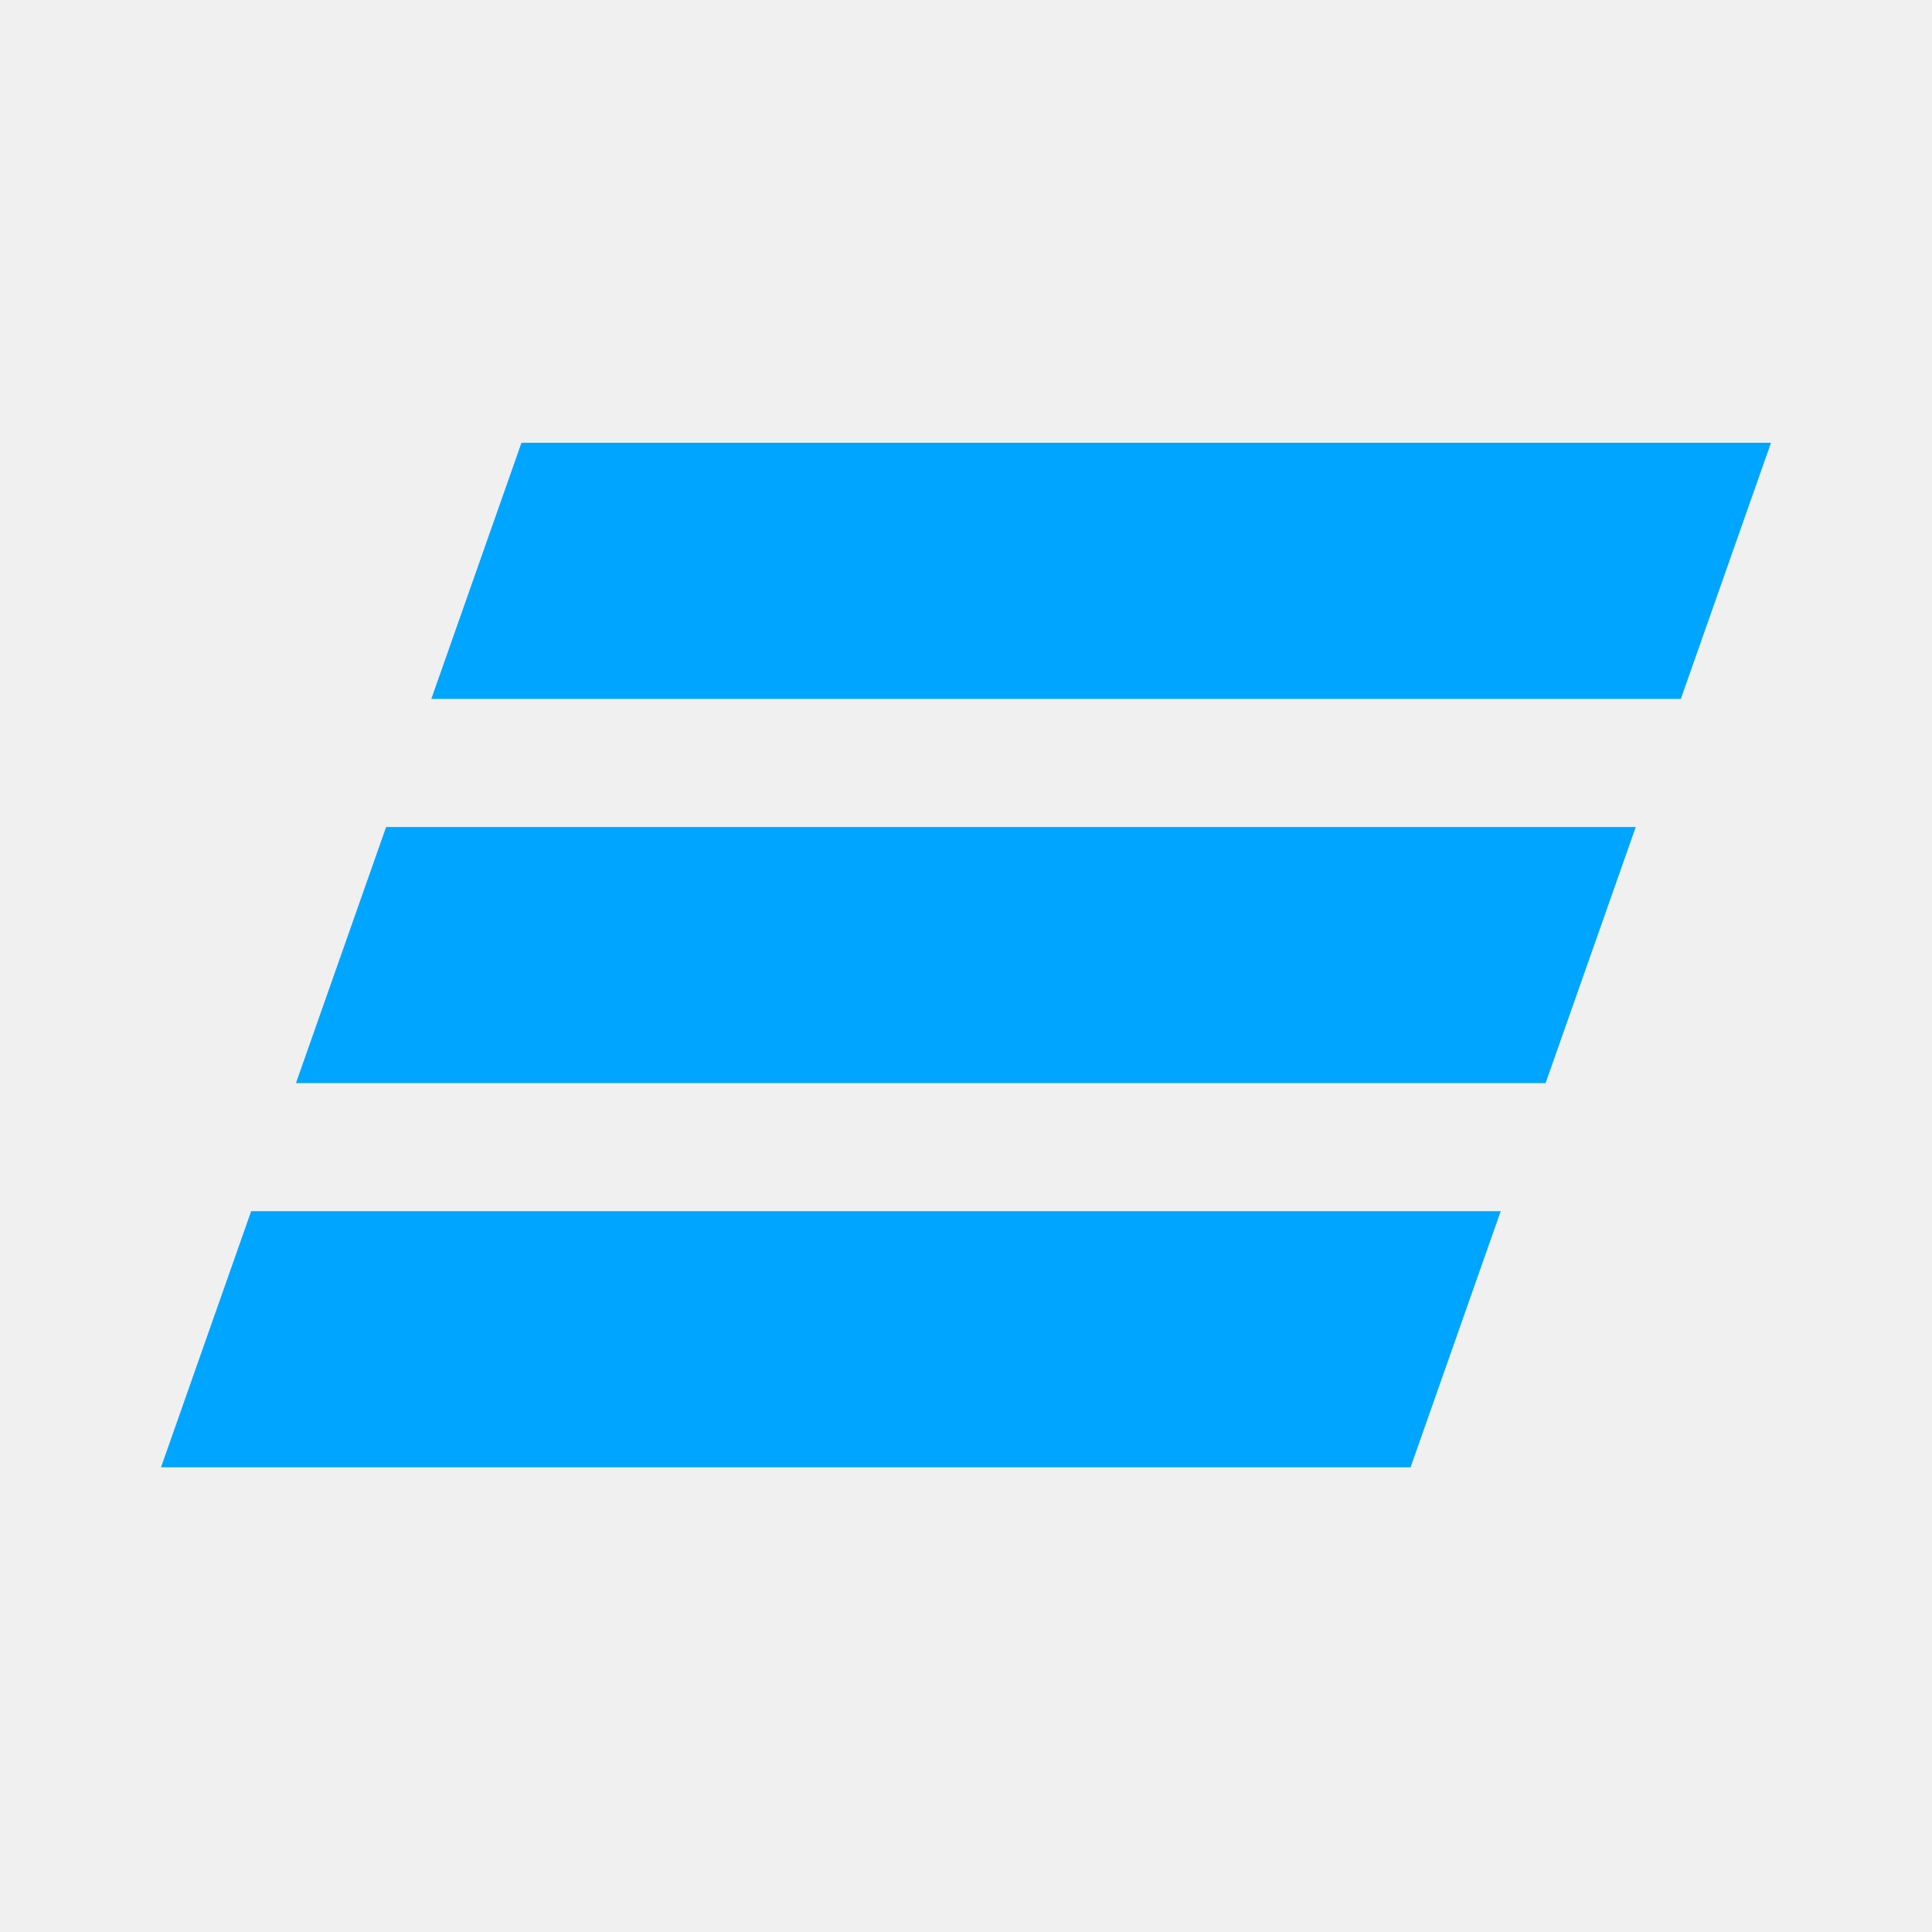
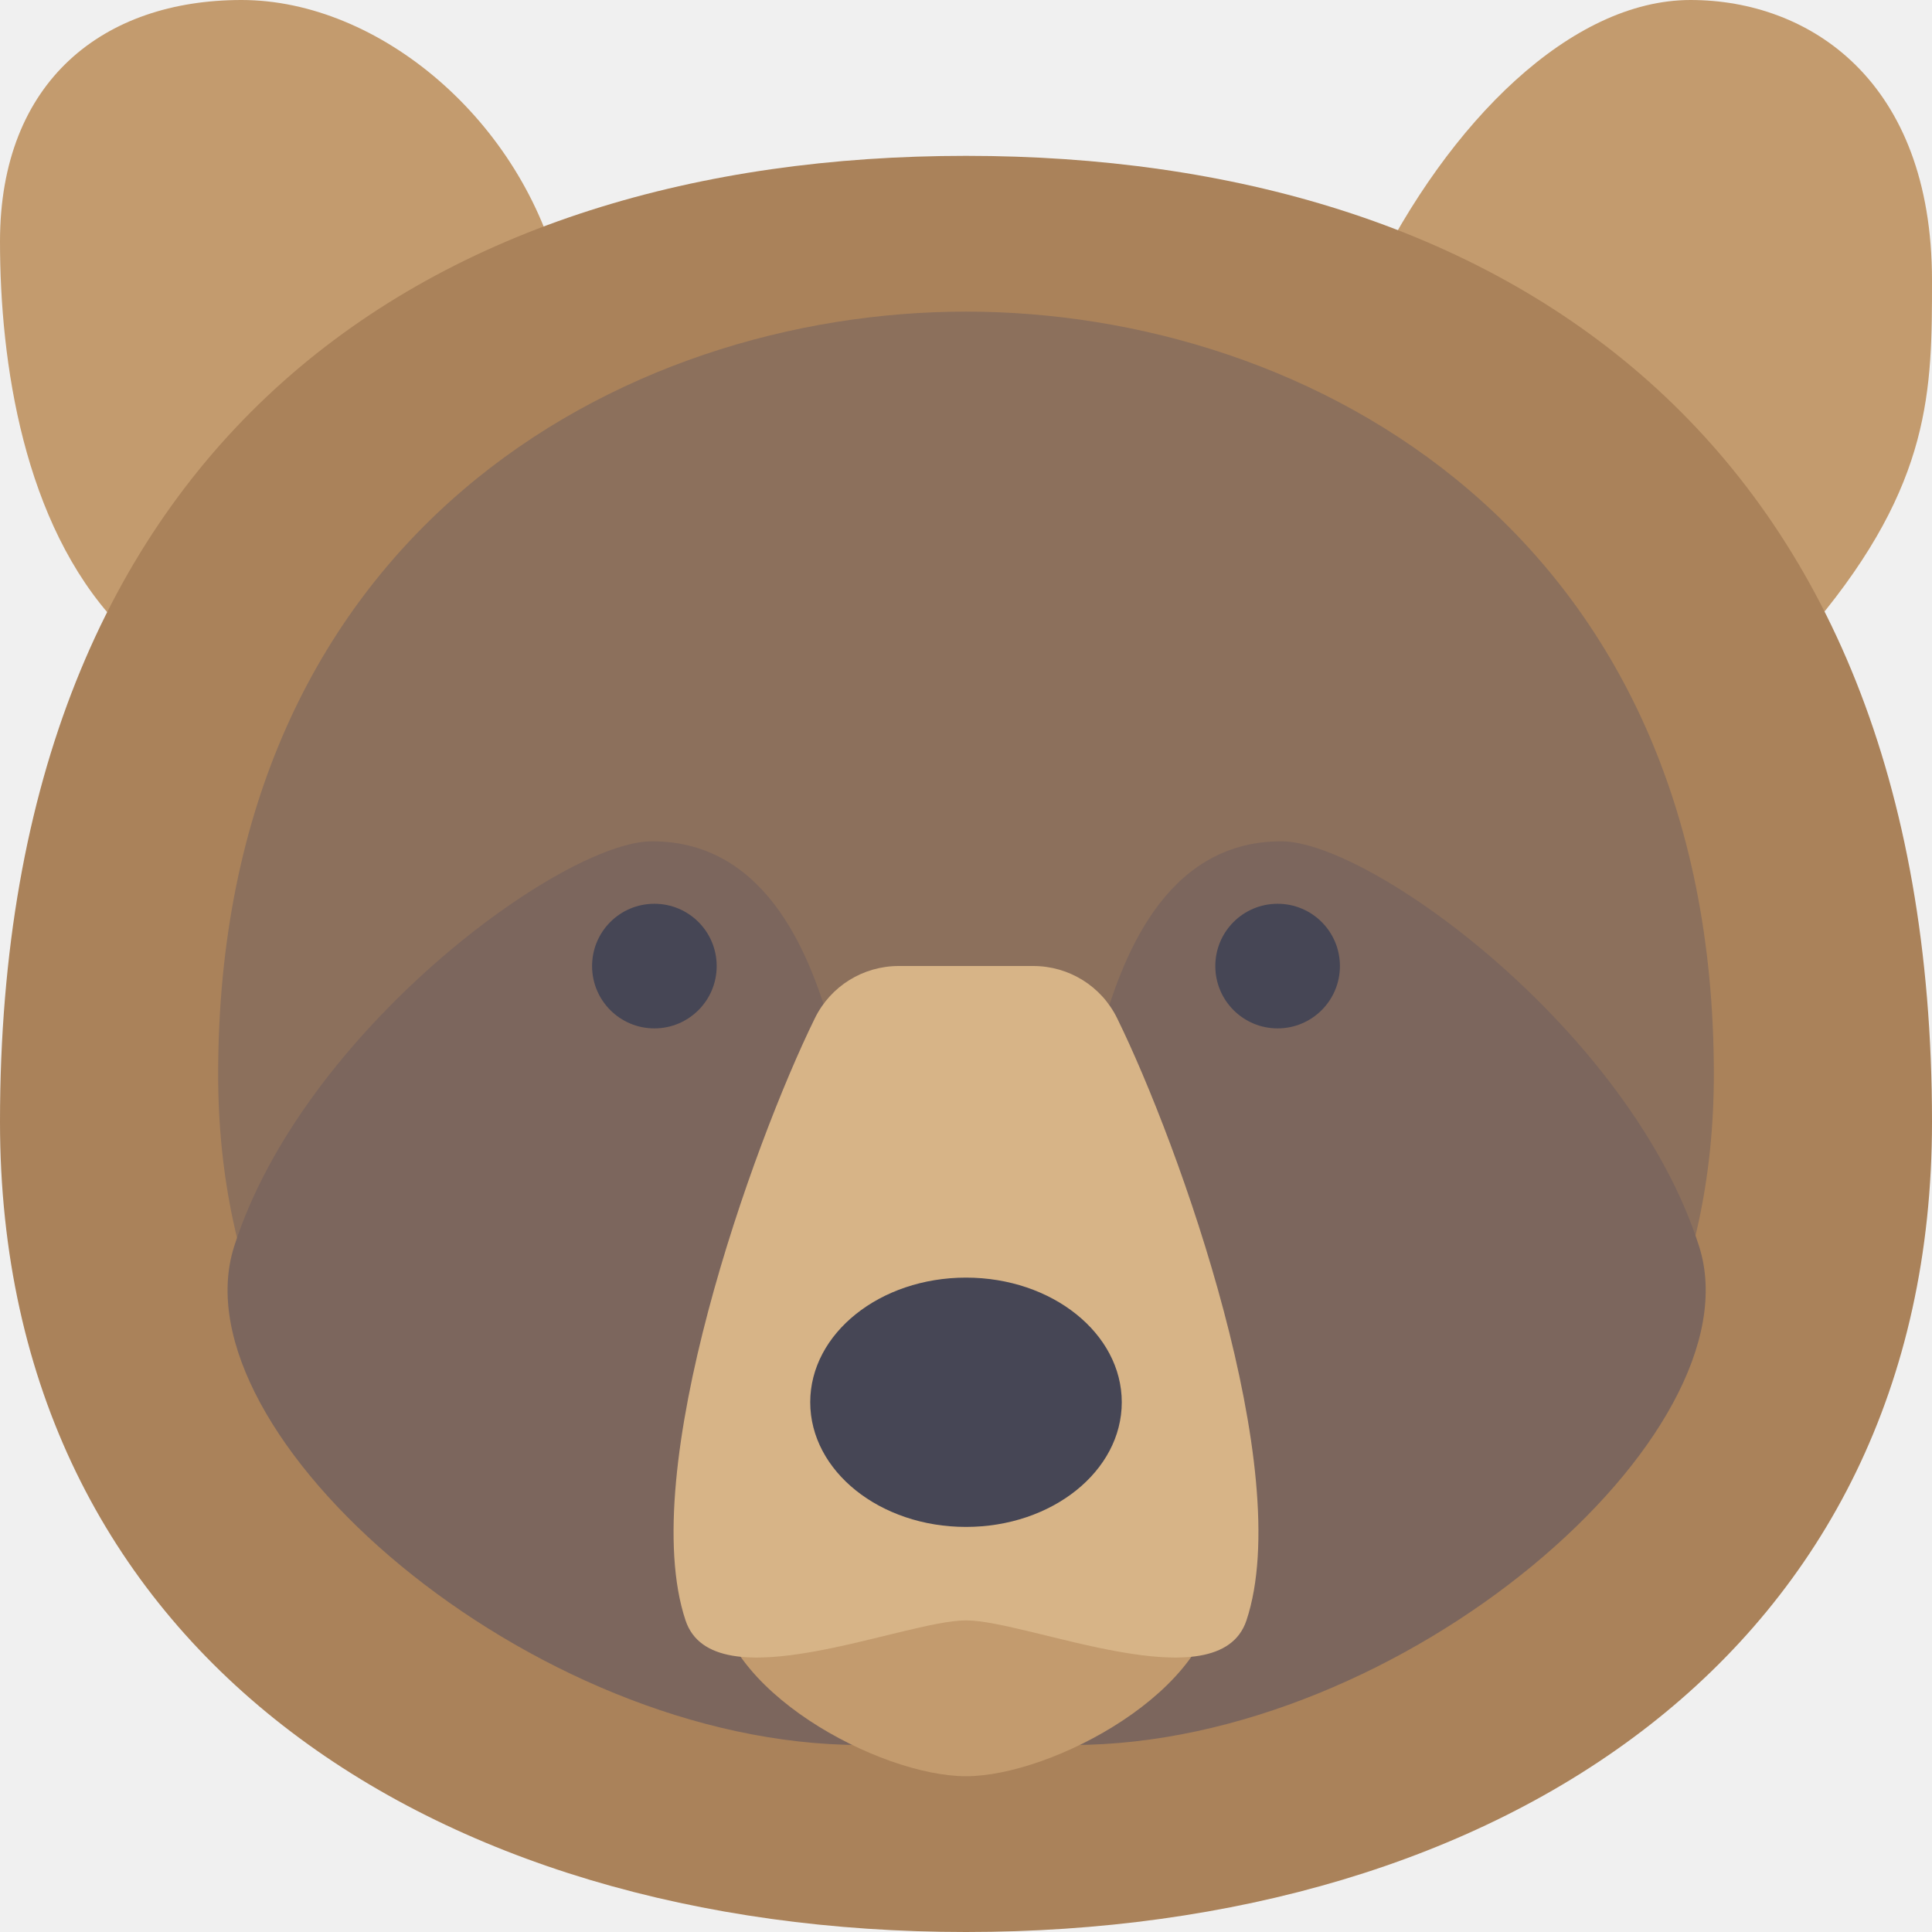
- <svg xmlns="http://www.w3.org/2000/svg" fill="none" viewBox="0 0 48 48" size="32" class="wngbyf-0 dRVYaj">
-   <path fill="#00A5FF" fill-rule="evenodd" d="M41.76 17.364H10.716L12.956 11H44l-2.24 6.364zm-1.12 3.182H9.593l-2.24 6.363H38.4l2.24-6.363zm-3.355 9.545H6.24L4 36.455h31.045l2.24-6.364z" clip-rule="evenodd" />
+ <svg xmlns="http://www.w3.org/2000/svg" width="24" height="24" viewBox="0 0 24 24" fill="none">
+   <g clip-path="url(#clip0_159_381)">
+     <path d="M17.032 3.484C18 1.5 19.523 0 21 0C22.477 0 24 1 24 3.484C24 4.838 24 6 22.546 7.742L17.032 3.484Z" fill="#C39B6E" />
+     <path d="M6.968 3.484C6.5 1.5 4.71 0 3 0C1.29 0 0 1 0 3C0 4.5 0.292 6.5 1.454 7.742L6.968 3.484Z" fill="#C39B6E" />
+     <path d="M12 1.936C5.373 1.936 0 5.419 0 13.936C0 20.516 5.373 24 12 24C18.628 24 24 20.516 24 13.936C24 5.419 18.627 1.936 12 1.936Z" fill="#AA825A" />
+     <path d="M12 3.871C7.724 3.871 2.71 6.622 2.71 13.345C2.71 18.54 6.869 21.29 12 21.29C17.131 21.29 21.29 18.54 21.29 13.345C21.29 6.622 16.276 3.871 12 3.871Z" fill="#8C705C" />
+     <path d="M10.324 12.774C10.092 11.989 9.583 10.451 8.1 10.451C6.987 10.451 3.763 12.81 2.909 15.483C2.168 17.806 6.581 21.677 10.695 21.677C12.694 21.677 10.955 14.902 10.324 12.774Z" fill="#7C665D" />
+     <path d="M13.691 12.774C13.924 11.989 14.433 10.451 15.916 10.451C17.028 10.451 20.253 12.81 21.107 15.483C21.848 17.806 17.435 21.677 13.32 21.677C11.321 21.677 13.061 14.902 13.691 12.774Z" fill="#7C665D" />
+     <path d="M8.903 19.742C8.903 20.989 10.931 22.065 12 22.065C13.069 22.065 15.097 20.989 15.097 19.742H8.903Z" fill="#C39B6E" />
+     <path d="M12.835 12H11.165C10.722 12 10.318 12.25 10.123 12.648C9.347 14.228 7.9 18.281 8.516 20.129C8.862 21.168 11.226 20.129 12 20.129C12.774 20.129 15.138 21.168 15.484 20.129C16.1 18.281 14.653 14.228 13.877 12.648C13.682 12.25 13.278 12 12.835 12Z" fill="#D7B487" />
+     <path d="M8.129 12.775C8.557 12.775 8.903 12.428 8.903 12.001C8.903 11.573 8.557 11.227 8.129 11.227C7.701 11.227 7.355 11.573 7.355 12.001C7.355 12.428 7.701 12.775 8.129 12.775Z" fill="#464655" />
+     <path d="M15.871 12.775C16.299 12.775 16.645 12.428 16.645 12.001C16.645 11.573 16.299 11.227 15.871 11.227C15.443 11.227 15.097 11.573 15.097 12.001C15.097 12.428 15.443 12.775 15.871 12.775Z" fill="#464655" />
+     <path d="M12 18.968C13.069 18.968 13.935 18.275 13.935 17.419C13.935 16.564 13.069 15.871 12 15.871C10.931 15.871 10.065 16.564 10.065 17.419C10.065 18.275 10.931 18.968 12 18.968Z" fill="#464655" />
+   </g>
+   <defs>
+     <clipPath id="clip0_159_381">
+       <rect width="24" height="24" fill="white" />
+     </clipPath>
+   </defs>
</svg>
